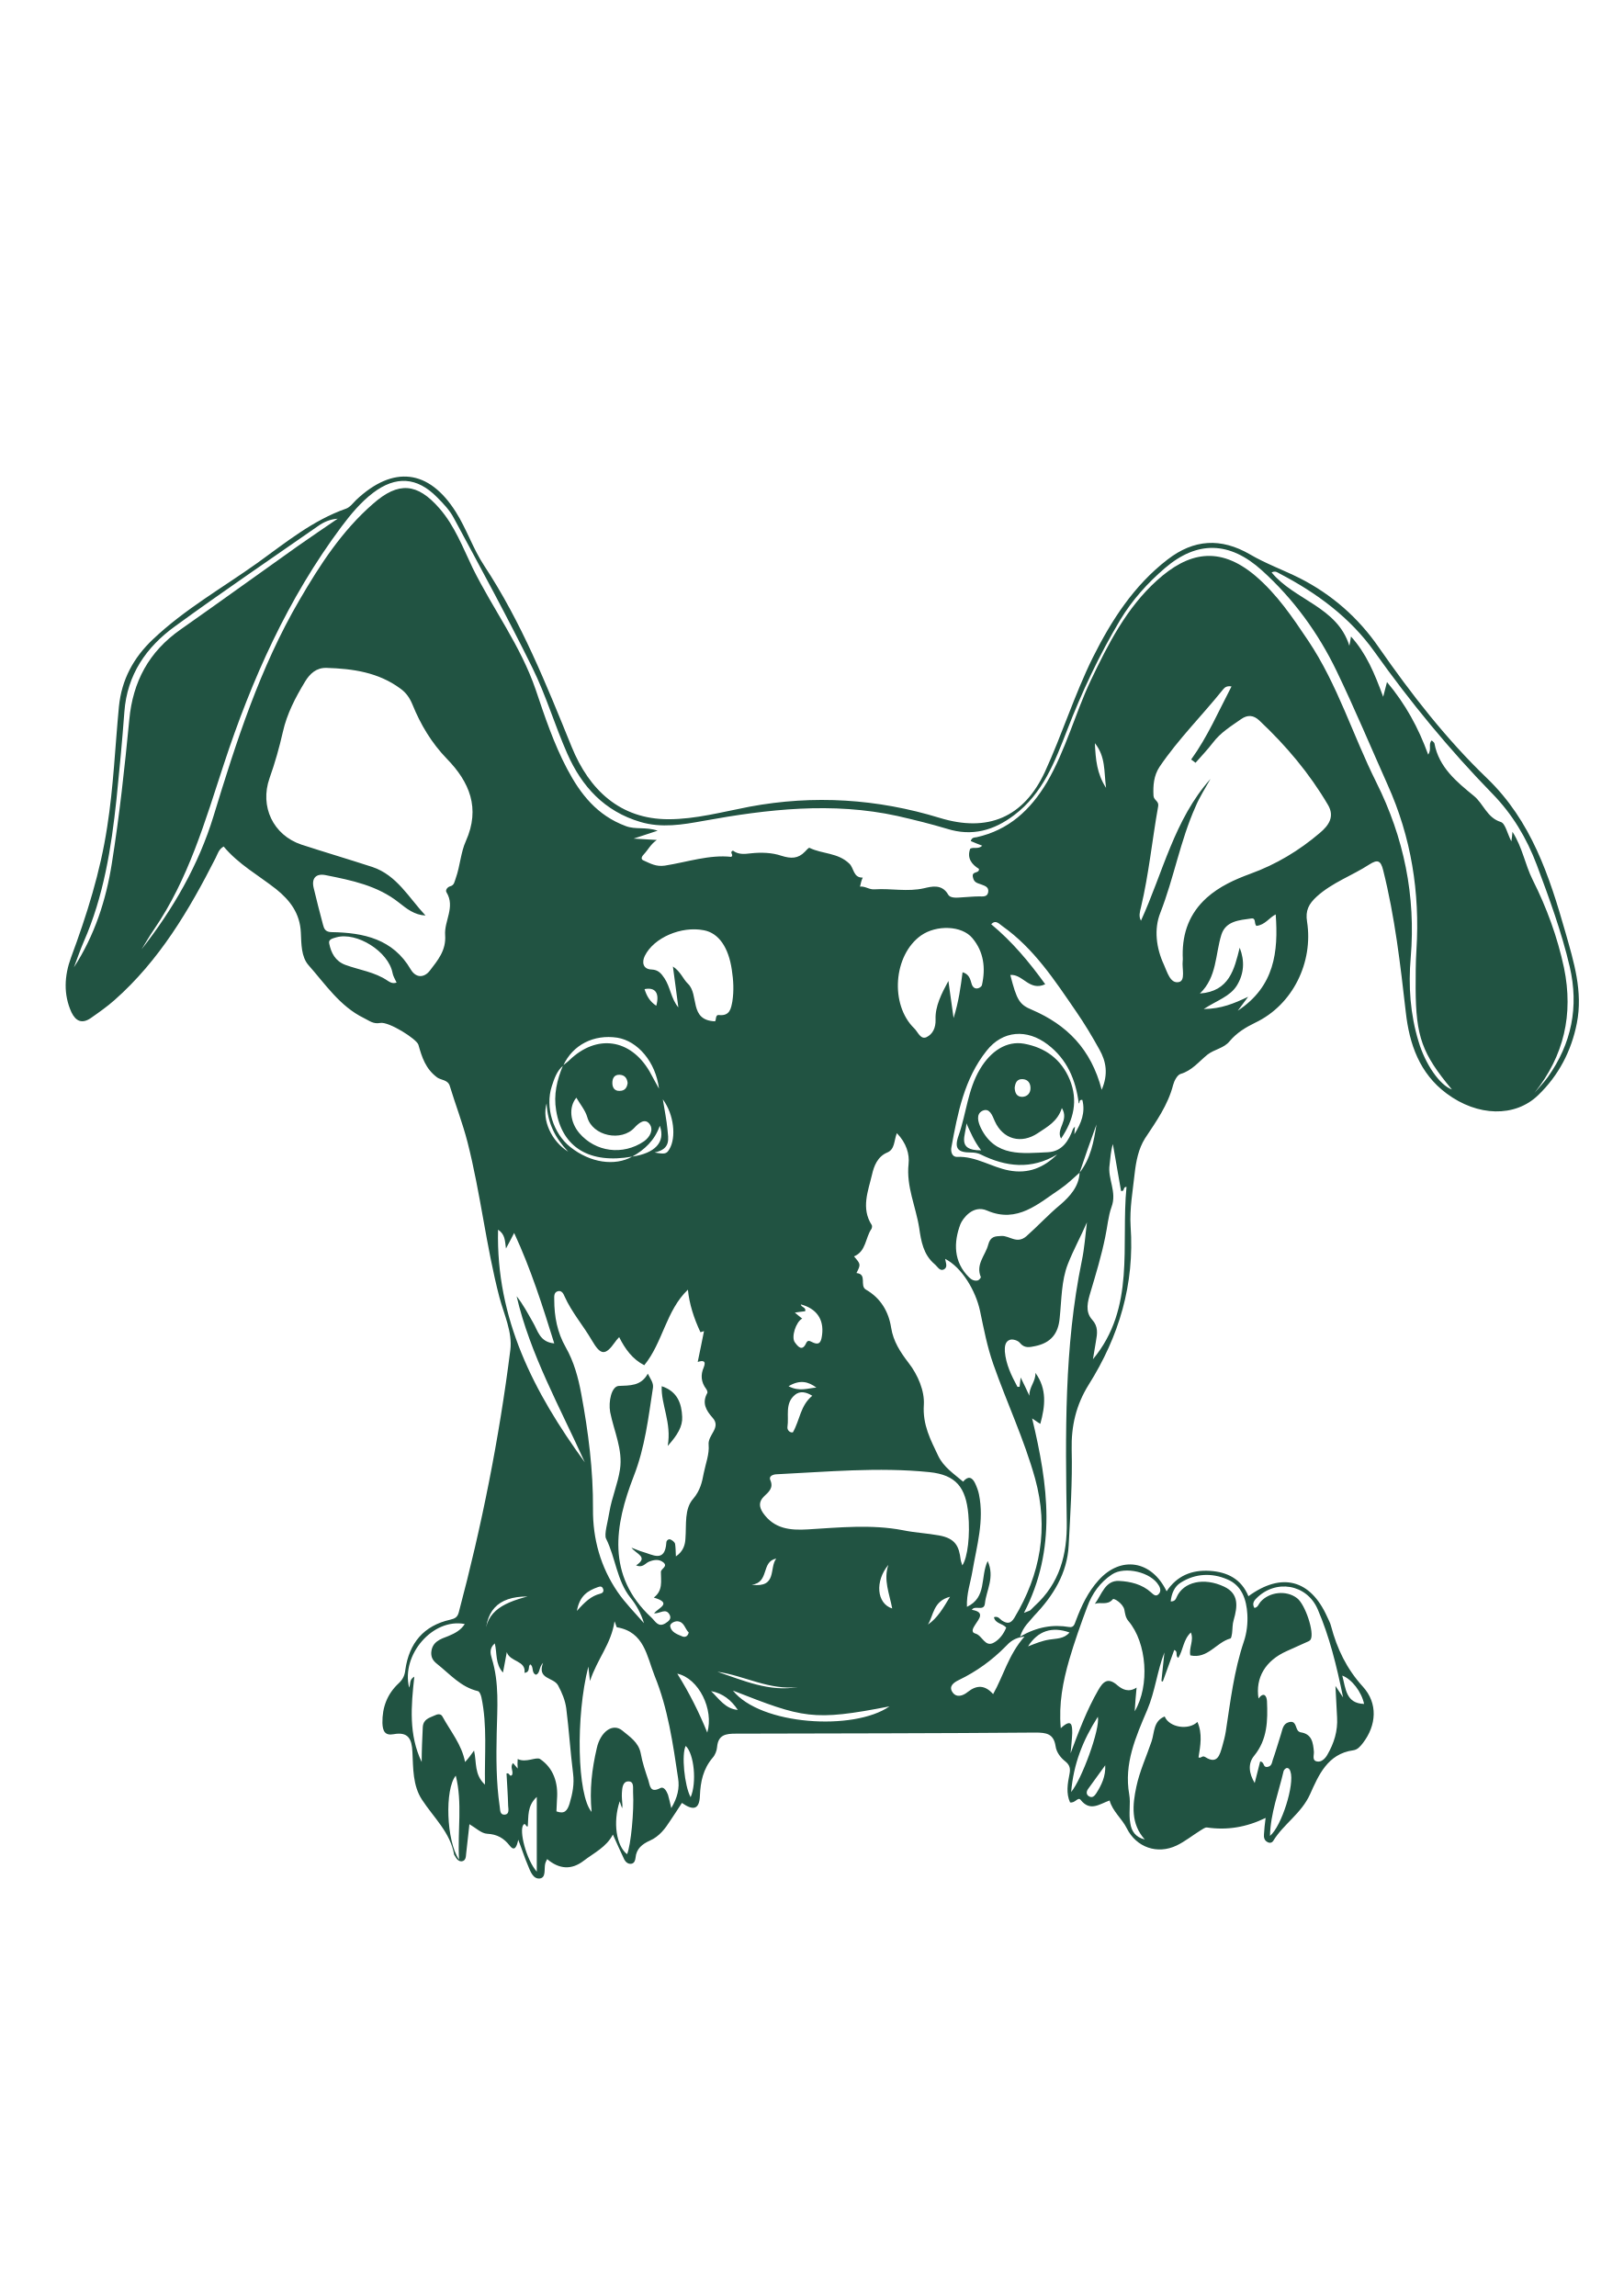
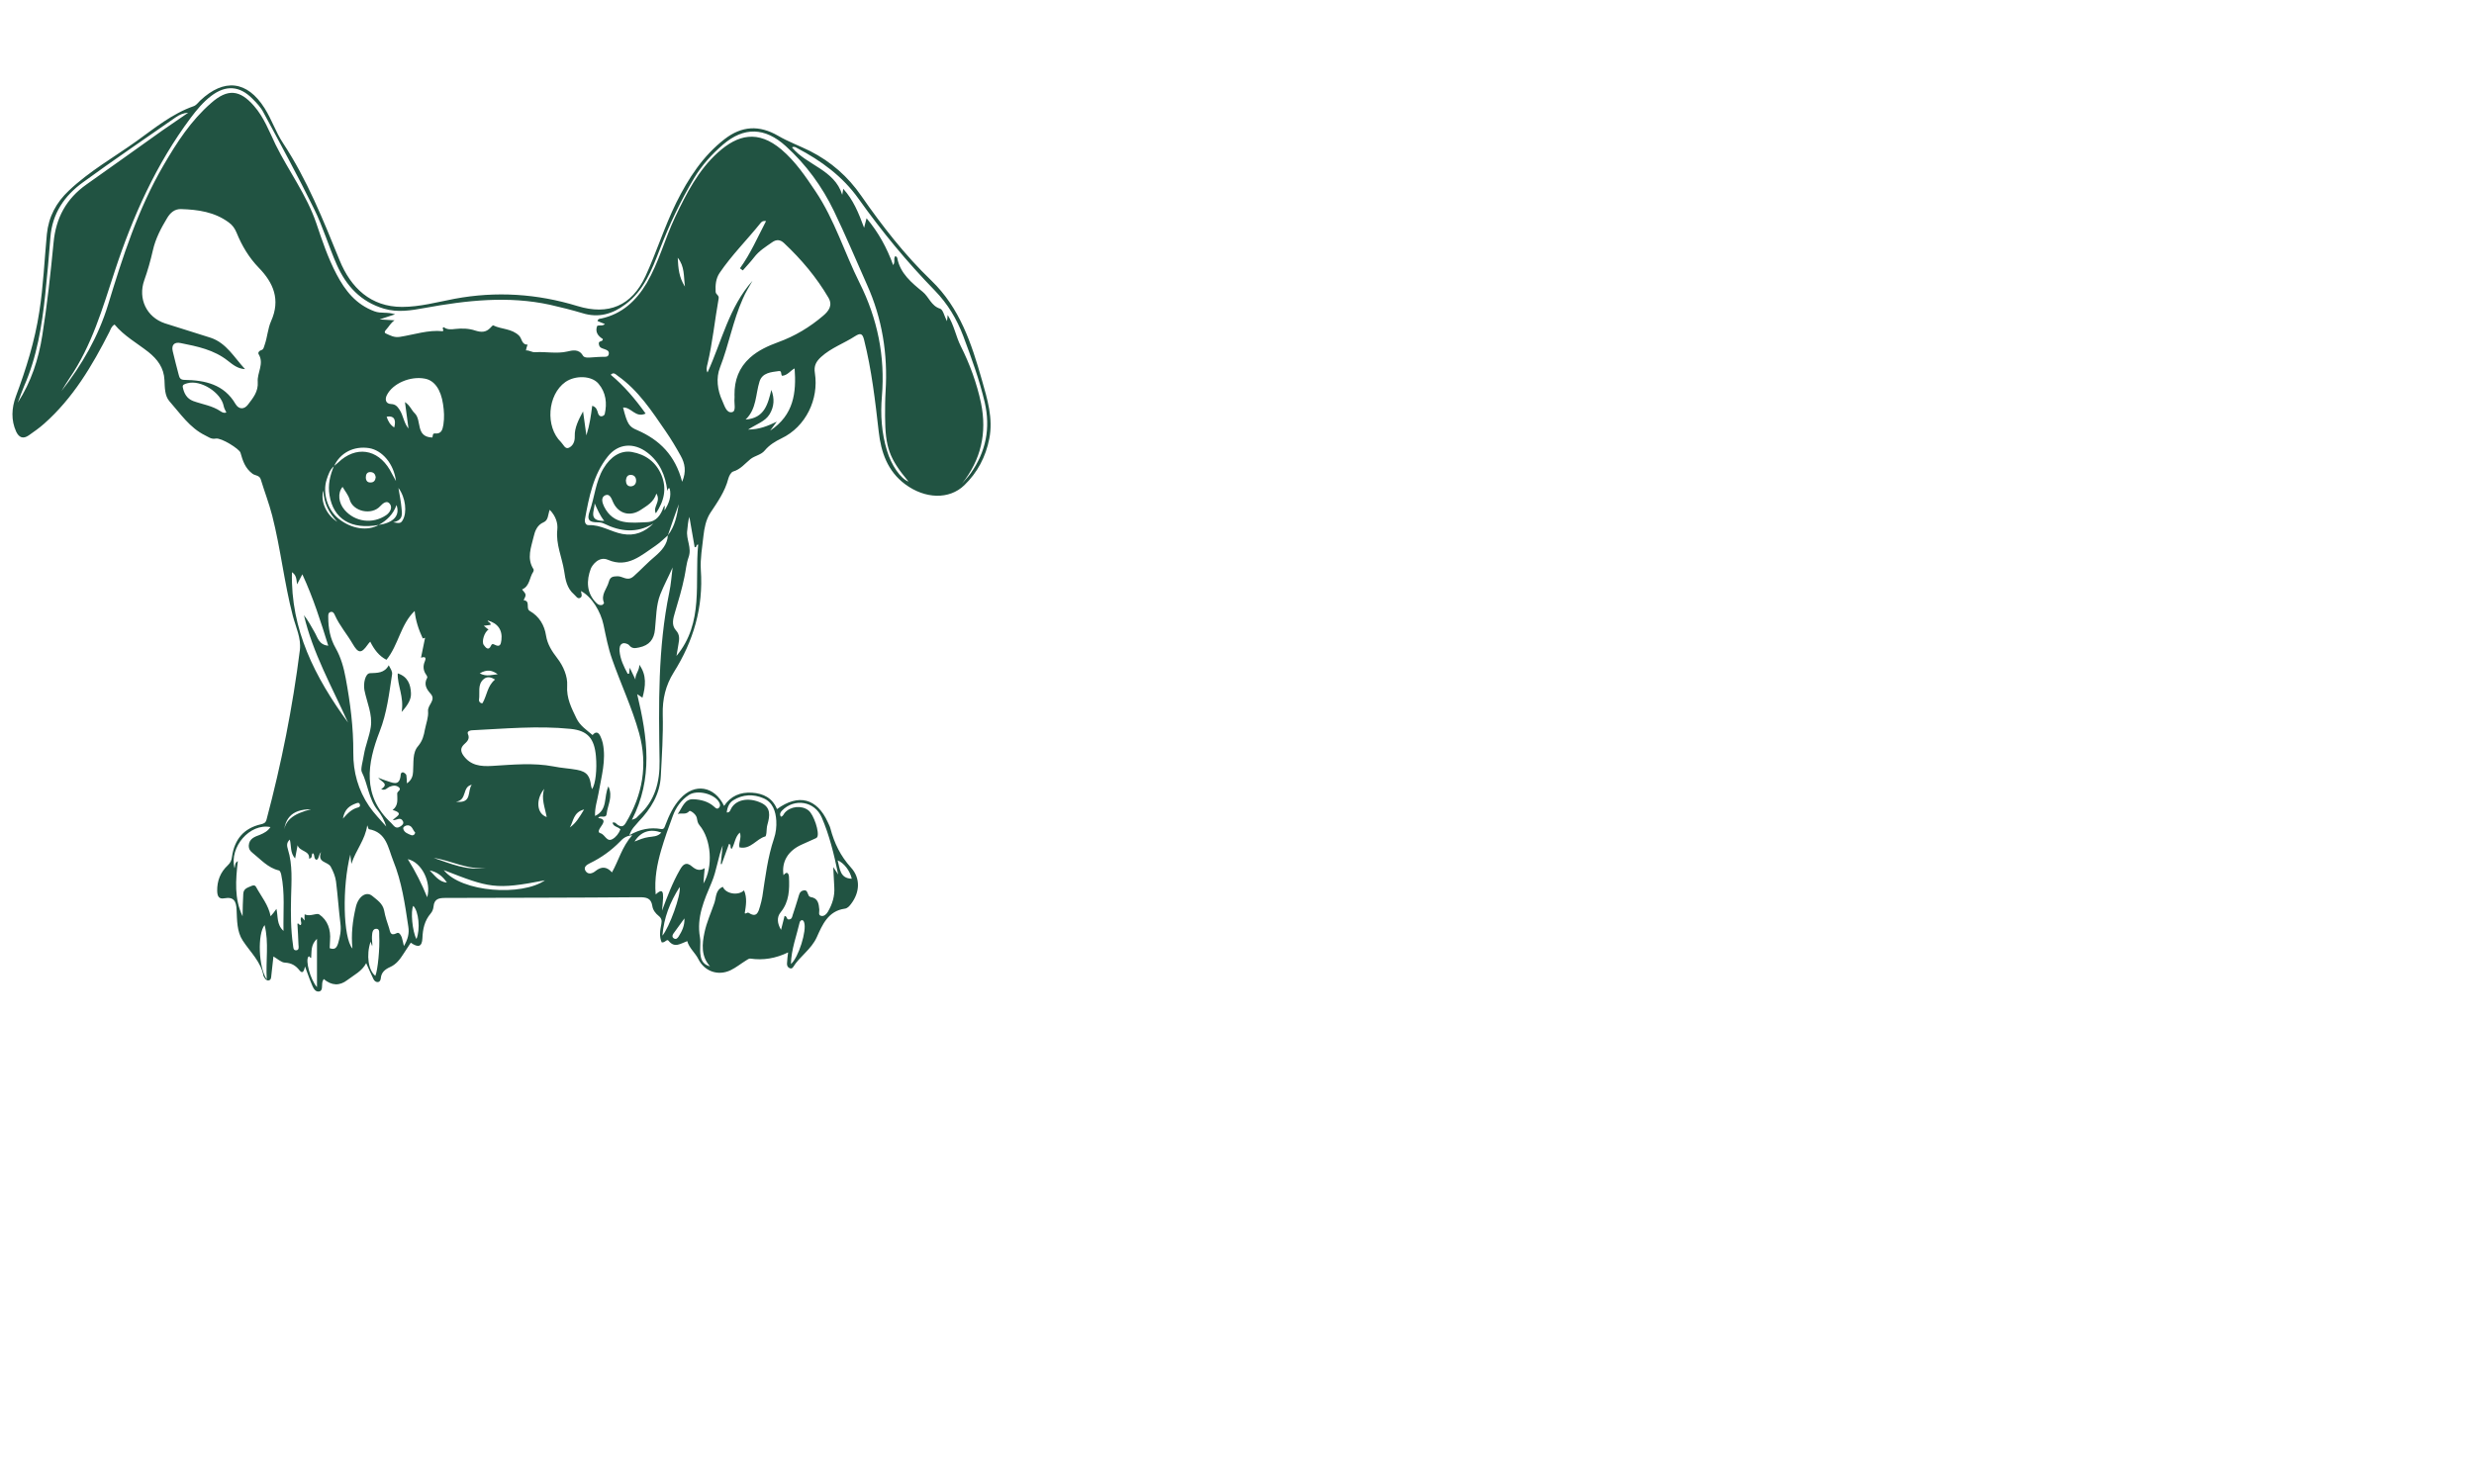
- <svg xmlns="http://www.w3.org/2000/svg" version="1.1" id="Layer_1" x="0px" y="0px" viewBox="0 0 595.3 841.9" style="enable-background:new 0 0 595.3 841.9; fill: #215342;" xml:space="preserve">
+ <svg xmlns="http://www.w3.org/2000/svg" version="1.1" id="Layer_1" x="0px" y="0px" viewBox="0 0 595.3 841.9" style="enable-background:new 0 0 595.3 841.9; fill: #215342;" xml:space="preserve" height="300" width="500" transform="translate(-150, -45)">
  <g>
    <path d="M374,600.1c6.3-3.6,12-4.5,18-3.5c1.8,0.3,2-1.3,2.5-2.5c2-5.3,4.4-10.4,8.3-14.7c8.1-9,19.4-7.3,24.9,4.1   c3.8-5.7,9.2-7.9,15.8-7.5c6.5,0.4,11.6,3,14.2,9.3c12.2-8.9,22.7-6.1,28.8,7.4c0.5,1.2,1.2,2.3,1.5,3.6   c2.2,8.3,5.7,15.6,11.6,22.1c5.7,6.2,5,14.3,0.1,20.7c-1,1.3-2,2.5-3.6,2.7c-9.4,1.3-12.7,9.2-15.8,16.1   c-3.2,7.1-9.7,10.9-13.5,17.1c-0.5,0.8-1.4,0.9-2.2,0.4c-1.1-0.6-1.3-1.7-1.2-2.8c0.1-1.9,0.3-3.7,0.6-6c-7,3.4-14.1,4.6-21.5,3.5   c-0.7-0.1-1.7,0.7-2.4,1.1c-2.9,1.8-5.6,4-8.7,5.5c-7.1,3.4-14.8,0.7-18.3-6.3c-1.8-3.6-5.2-6.2-6.3-10.2   c-3.7,1.3-7.1,4.2-10.6-0.2c-1-1.3-2,1.3-3.9,0.9c-1.5-3.3-0.9-6.9-0.2-10.4c0.4-2,0.1-3.3-1.5-4.6c-1.8-1.4-3.3-3.4-3.6-5.6   c-0.7-4.6-3.4-5-7.4-5c-36.6,0.3-73.3,0.3-109.9,0.4c-3.6,0-6.4,0.4-6.8,4.9c-0.1,1.3-0.7,2.9-1.6,3.9c-3.5,4.1-4.5,8.8-4.7,14   c-0.2,4.9-2.3,5.6-6.6,2.6c-1.4,2.2-2.8,4.3-4.2,6.4c-1.9,3-4.1,5.9-7.5,7.4c-2.9,1.3-5,3-5.3,6.3c-0.1,0.9-0.4,2-1.5,2.2   c-1.2,0.2-2.1-0.6-2.6-1.5c-1.4-2.9-2.7-5.9-4.2-9.2c-2.4,4.6-6.9,6.7-10.7,9.6c-4.4,3.4-8.9,3.2-13.4-0.6   c-0.4,0.8-0.6,1.2-0.7,1.6c-0.5,2,0.4,5.2-2,5.5c-2.5,0.3-3.5-2.7-4.4-4.9c-1.2-2.8-2.1-5.7-3.5-9.3c-0.5,2.4-1.3,4.5-3.1,2.2   c-2.2-2.8-4.6-4.2-8.3-4.4c-2.1-0.1-4.1-2.1-6.5-3.5c-0.4,3.9-0.8,7.4-1.2,10.8c-0.1,1.1-0.1,2.6-1.6,2.8c-1.3,0.1-2-1-2.6-2.1   c-0.1-0.1-0.2-0.2-0.2-0.3c-1.4-8.2-7.5-13.6-11.8-20.2c-3.4-5.2-3.2-11.5-3.5-17.5c-0.2-4.7-1.5-7.5-6.9-6.5   c-3.2,0.6-4-1.2-4.1-4.1c-0.1-5.8,1.8-10.7,6-14.6c1.5-1.4,2.2-2.9,2.4-4.9c1.4-9.8,6.7-16.2,16.5-18.4c1.6-0.4,2.6-0.8,3.1-2.7   c8.4-31.6,14.8-63.7,18.9-96.2c0.8-6.6-2.3-12.9-4-19.3c-4.9-18.8-6.9-38.1-11.7-56.9c-1.8-7-4.4-13.7-6.5-20.6   c-0.7-2.3-3.2-2.1-4.6-3.1c-4.3-3.2-5.6-7.4-6.9-12c-0.6-2.1-10.9-8.6-14-8c-2.6,0.5-4.1-0.9-6-1.8c-8.8-4.3-14.1-12.4-20.3-19.4   c-2.7-3.1-2.6-7.8-2.8-11.9c-0.3-7.1-4-11.9-9.1-16c-6.5-5.1-13.8-9.1-19.2-15.6c-1.8,1-2.2,2.7-2.9,4.1   c-9.8,19.3-20.7,37.7-37.1,52.2c-2.7,2.4-5.7,4.5-8.7,6.6c-3.2,2.2-5.5,1.2-7.1-2.1c-3-6.6-2.6-13.4-0.2-20   c5.8-15.6,10.8-31.5,13.3-48c2.3-14.6,2.9-29.4,4.3-44.1c1-9.9,5.3-17.9,12.5-24.7c11.6-11,25.4-18.8,38.3-28   c10.3-7.4,20.2-15.6,32.5-19.9c1.4-0.5,2.5-2,3.7-3.2c13.5-12.7,26.6-11.3,36.5,4.4c4,6.3,6.3,13.5,10.4,19.7   c13.7,20.8,22.8,43.6,32.1,66.5c6.4,15.7,17.7,26.5,35.5,26.5c9.9,0,19.8-2.7,29.7-4.6c23.6-4.4,46.8-2.9,69.7,4.1   c17.6,5.4,30.8-0.1,38.6-16.9c6.3-13.7,10.8-28.2,17.5-41.8c6.9-13.8,15.1-26.5,27.4-36c9.7-7.5,19.6-8.1,30.3-1.9   c5.8,3.4,12.2,5.7,18.2,8.7c11.8,6,21.5,14.5,29,25.4c11.9,17.1,24.7,33.6,39.7,48c16.2,15.6,22.8,35.7,28.7,56.4   c3.1,10.9,6.5,21.8,4.2,33.4c-2,10.2-6.7,19.2-14.2,26.4c-8.5,8.2-22.2,7.8-33.5-0.6c-10-7.4-13.7-18.2-15-29.8   c-2-17.5-4-35-8.3-52.1c-0.9-3.7-2.1-4-5.1-2.1c-6.3,4.1-13.6,6.6-19.3,11.8c-2.8,2.6-4.2,5-3.5,9.2c2.3,14.7-5.1,30.4-19,37   c-3.5,1.7-6.8,3.7-9.4,6.8c-2.1,2.6-5.5,2.9-8.1,4.9c-3.1,2.5-5.7,5.9-9.9,7.1c-1.2,0.4-2.3,2.5-2.7,4c-1.9,7.4-6.2,13.4-10.3,19.6   c-2.4,3.8-3.3,8.4-3.8,12.8c-0.7,6.5-1.9,13-1.5,19.4c1.5,21.3-4.2,40.4-15.4,58.2c-4.6,7.4-6.4,15.1-6.2,23.8   c0.3,11.7-0.5,23.4-1.1,35c-0.5,10.3-5.7,18.6-12.6,25.8C377.3,594.8,375.2,596.3,374,600.1z M231.8,424.1   c-15.6,2.8-25.7-3.3-27.9-16.9c-1-5.8,0.3-11.2,2.5-16.5c0.8-0.7,1.7-1.3,2.4-2c10-9.6,22.3-7.8,29.3,4.1c1.1,1.9,2,3.8,3.5,6.4   c-1.2-9.8-7.8-17.5-15.3-18.7c-8.6-1.3-16.3,2.6-19.8,10.2c-2.4,2-3.3,4.9-4.2,7.6c-2.5,7.7,0.5,17.3,6.8,22.3   C216.4,426.4,225.4,427.7,231.8,424.1c8.2-1.2,12.3-5.2,10.1-11.3C240,418.2,236.3,421.6,231.8,424.1z M395.8,430   c-2.3,2-4.5,4.2-7,5.9c-8.1,5.4-15.8,12.8-26.9,8c-5.2-2.3-9,3-9.8,5c-2.5,6.6-2.6,13.8,3.2,19.5c0.9,0.9,2,1.4,3.2,1.1   c0.4-0.1,1.1-0.9,1.1-1.2c-2-4.7,1.7-8,2.7-11.9c0.8-3,2.4-3.1,4.9-3.2c3-0.1,5.6,3.1,9.1,0.1c4.3-3.8,8.1-8,12.6-11.7   C392.1,438.8,395.6,435.1,395.8,430c4.1-5.2,5.2-11.4,6.2-17.7C399.9,418.1,397.8,424,395.8,430z M156,335.7   c-4.1-0.2-6.9-2.5-9.7-4.7c-7.9-6.3-17.4-8.2-26.9-10.1c-3.4-0.7-5.3,1-4.4,4.7c1.1,4.5,2.2,9,3.4,13.4c0.4,1.5,0.8,2.8,3.3,2.8   c11.6,0.2,22.4,2.5,28.9,13.7c2,3.3,5,3,7,0.4c2.9-3.8,6-7.4,5.6-13c-0.4-5.2,3.8-10.3,0.5-15.7c-0.5-0.8,0.3-1.9,1.3-2.2   c1.6-0.4,1.6-1.7,2.1-3c1.6-4.5,1.8-9.4,3.7-13.6c5.4-12.1,1.3-21.7-7-30.2c-5.6-5.8-9.6-12.5-12.6-19.9c-1-2.4-2.3-4.3-4.4-5.8   c-8.1-6-17.5-7.3-27.1-7.6c-3.7-0.1-6.1,2.1-7.9,5.1c-3.5,5.8-6.6,11.7-8.1,18.4c-1.3,5.7-2.9,11.4-4.9,17   c-3.6,10.3,1.3,20.8,11.7,24.3c8.6,2.8,17.4,5.4,26,8.2C145.5,320.9,149.9,329.2,156,335.7z M328.8,415.5c-1.1,2.9-0.7,5.9-3.5,7.1   c-3.6,1.5-4.9,5-5.6,8.1c-1.4,6-4.1,12.3-0.1,18.5c0.2,0.3,0.1,1-0.1,1.4c-2.3,3.3-1.9,8.2-6.4,10.1c2.5,2.9,2.5,2.9,0.9,6.1   c4.1,0.4,1,4.7,3.5,6.1c5.4,3.1,8.3,8.1,9.2,13.9c0.8,5.1,3.4,9,6.3,12.8c3.6,4.6,6,10.5,5.7,15.5c-0.5,7.4,2.5,12.9,5.3,18.8   c2,4.1,5.7,6.5,9.1,9.4c1.8-2.2,3.3-1.7,4.4,0.6c0.6,1.3,1.1,2.6,1.4,4c2,9.7-0.8,18.9-2.4,28.3c-0.7,4.2-2.2,8.2-2,13   c7.4-3.5,4.8-10.8,7.6-16.8c2.7,6-0.5,10.7-1,15.5c-0.3,3.2-3.7,0.5-4.8,2.4c5,0.8,2.6,3.3,1.2,5.5c-0.7,1.1-1.7,2.7,0.1,3.2   c2.6,0.7,3.5,5.2,6.8,3.3c2-1.1,3.6-3.2,4.5-5.5c-1.4-1.6-4-1.4-4.5-3.8c1.5-0.5,2.1,0.6,2.9,1.2c1.9,1.2,3.2,1.3,4.6-1   c9.6-16,12.6-32.8,7.6-51c-4-14.4-10.4-27.9-15.3-41.9c-2.3-6.5-3.5-13-4.9-19.6c-1.6-7.5-6.7-16-12.8-19.1   c0.2,1.4,1.1,3.1-0.5,3.9c-1.5,0.7-2.3-1.1-3.4-2c-4.1-3.5-4.9-8.4-5.6-13.2c-1.2-7.8-4.8-15.2-3.9-23.5   C333.5,423.2,332.3,419.1,328.8,415.5z M315.3,325.1c2-0.2,3.4,1.2,5.4,1c6-0.4,12,1,18.1-0.4c2.6-0.6,6.5-1.7,8.8,2.3   c0.9,1.6,3.7,1.1,5.7,1c1.9-0.1,3.8-0.3,5.6-0.3c1.4,0,3.1,0.3,3.4-1.6c0.3-1.9-1.3-2.3-2.6-2.8c-1.3-0.5-2.6-0.6-3-2.6   c-0.6-2.5,2.4-1.2,2.2-3.1c-2.6-1.6-4.5-3.9-3.2-7.4c1.3-0.7,3,0.3,4.4-1.1c-1.5-0.6-2.9-1.1-4.2-1.7c0.4-1.4,1.4-1.3,2.1-1.4   c11.8-2.6,19.8-10,25.8-20.1c6.9-11.8,10.3-25.1,16.1-37.4c6.4-13.4,13.1-26.6,24.3-36.7c11.3-10.2,22.7-12.9,36-1.7   c8,6.8,13.7,15.3,19.4,23.8c10.8,16.1,16.4,34.8,25,52c10.1,20.2,14.5,41.6,12.6,64.2c-0.9,10.4-0.2,20.8,2.9,30.9   c2.4,8.1,7.7,15.9,12.2,17.5c-11-13.2-13.2-19.4-13.3-37.1c0-4.7,0-9.5,0.3-14.2c1.3-21-1.9-41.2-10.6-60.5   c-6.2-13.9-12.1-28-18.7-41.7c-6.7-13.9-15.8-26.4-27.3-36.8c-11.9-10.8-23.8-11-35.6-0.9c-6.4,5.5-12,11.7-16.4,19   c-7.7,12.9-14.1,26.5-19.5,40.5c-4.5,11.6-8.9,23.2-19.4,31.1c-7.4,5.6-15.4,7.9-24.6,5c-6-1.8-12.1-3.3-18.2-4.7   c-23.8-5.2-47.5-2.5-71.1,1.8c-7.7,1.4-15.3,2.7-23.1,0.4c-13.2-3.9-21.5-13-26.8-25c-4.6-10.4-7.8-21.4-12.8-31.5   c-9.1-18.5-19-36.7-28.8-54.9c-1.5-2.9-3.9-5.4-6.2-7.7c-7.3-7.4-15.1-7.9-23.4-1.6c-4.6,3.5-8.2,7.9-11.6,12.4   c-19.7,26.4-32.9,56-43.1,87c-6.9,21-13,42.3-25.7,60.8c-1.6,2.3-3,4.8-4.5,7.2c11.6-14.8,20.9-30.9,26.4-48.9   c8.3-27.2,17-54.4,31.5-79.2c7.5-12.9,15.6-25.4,27-35.3c9.3-8.2,16.2-7.6,24.3,1.7c5.6,6.4,8.6,14.4,12.2,21.9   c7.4,15,17.6,28.5,23.1,44.6c3.3,9.8,6.6,19.7,11.5,29c4.9,9.3,11,17.1,21.5,21c3.7,1.4,7.3,0.2,11.7,1.7c-3,1-5.1,1.7-8.8,2.9   c4,0.2,6.2,0.4,8.5,0.5c-2.2,1.5-3.2,3.6-4.7,5.2c-0.7,0.7-1.4,1.8-0.2,2.3c2.5,1.1,4.6,2.4,7.9,1.9c8.2-1.3,16.3-4.1,24.3-3.2   c1.1-0.8-0.9-1.6,0.6-2.3c2,1.5,4.1,1.3,6.6,1c3.7-0.4,7.7-0.3,11.2,0.9c3.5,1.1,6.1,1.1,8.6-1.5c0.5-0.5,1.4-1.6,1.7-1.4   c4.7,2.3,10.4,1.7,14.6,5.8c1.7,1.6,1.4,5.2,4.9,5.1C315.8,322.8,315.6,323.8,315.3,325.1z M443.8,285.6c-1.9,3.4-4,6.6-5.5,10.2   c-5.6,12.5-7.9,26.1-12.9,38.9c-2.4,6-1.5,13,1.3,19c1.2,2.6,2.3,7.1,5.5,6.4c2.5-0.5,1.1-5,1.4-7.7c0.1-0.7,0-1.4,0-2.1   c-0.1-8.3,2.5-15.4,8.8-21.1c4.7-4.2,10.3-6.7,16-8.8c9.4-3.4,17.9-8.5,25.5-15c3.2-2.7,5.5-5.9,3-10.2   c-6.8-11.6-15.4-21.8-25.2-31c-2.1-2-4.3-2.2-6.7-0.5c-3.7,2.6-7.5,4.9-10.3,8.6c-2,2.6-4.2,4.9-6.4,7.4c-0.5-0.4-1-0.8-1.6-1.2   c6-8.3,10-17.6,14.8-26.8c-1.8-0.3-2.5,0.4-3.1,1.1c-7.7,9.6-16.4,18.2-23.3,28.4c-2.1,3.2-2.4,6.8-2.2,10.6   c0.1,1.7,2.1,1.9,1.7,3.9c-2.2,12.3-3.4,24.8-6.3,37c-0.4,1.6-0.9,3.3,0,4.9C426.4,319.9,430.5,300.5,443.8,285.6z M247.8,570.7   c2.8-1.9,3.4-4.4,3.5-6.6c0.4-5.1-0.5-10.8,2.9-14.6c2.5-3,3.2-6,3.8-9.3c0.7-3.5,2.1-7,1.8-10.4c-0.4-3.7,4.8-6.3,1.4-10   c-2.4-2.7-3.9-5.4-1.9-9c0.2-0.3-0.1-1.1-0.4-1.5c-1.9-2.5-2.1-5.2-0.9-7.9c1-2.5-0.3-2.6-2.2-2c0.8-4,1.6-7.6,2.3-11.3   c-0.4,0.1-0.9,0.3-1.3,0.4c-2.4-5.1-4.1-10.4-4.6-15.6c-8,7.6-9.2,19.4-16,27.7c-4.3-2.2-7-5.9-9.2-10.3c-0.8,0.9-1.2,1.3-1.5,1.8   c-3.6,5.1-5.3,4.9-8.5-0.6c-3.2-5.5-7.4-10.3-10-16.1c-0.4-1-1.1-2.4-2.6-1.9c-1.4,0.5-1.2,1.9-1.2,3.1c0,6.1,1.1,12,4.2,17.4   c3,5.3,4.6,11.1,5.7,17.1c2.6,14,4.4,28,4.3,42.2c-0.1,11,2.8,21.3,9,30.4c2.8,4.1,6.4,7.7,9.7,11.5c-1.1-3.6-2.8-6.7-5-9.4   c-5-6.3-5.4-14.6-8.9-21.6c-0.8-1.5,0.7-6.4,1.2-9.7c0.9-5.4,3.1-10.4,3.9-15.7c1.1-7.2-2.2-14-3.6-21c-0.7-3.9,0.5-9.4,3.1-9.6   c4.1-0.2,8.2,0.1,10.7-4.5c1,2,2.1,3.3,1.9,5.1c-1.7,11-2.9,21.9-7.1,32.6c-6.9,17.8-10.1,36.3,6.5,51.7c1.5,1.4,2.5,3.8,5.2,2.1   c1.1-0.7,2.3-1.6,1.5-3.1c-1.4-2.6-3.5-0.4-5.7-0.5c1.4-2,7-3.7-0.1-5.8c3.4-2.6,2.6-6,2.6-9.4c0-1.2,2.7-2,0.9-3.5   c-1.6-1.3-3.5-1-5.4-0.2c-1.3,0.6-2.2,2.3-4.6,1.3c4.7-3.1,0.1-4.1-1.7-6.5c1.9,0.7,2.9,1.2,4,1.5c3.7,1,8.3,4.2,8.8-3.4   c0-0.7,0.8-1.4,1.5-1.1c0.7,0.3,1.5,0.9,1.7,1.6C247.7,567.4,247.7,568.7,247.8,570.7z M352.8,574c2-2.9,2.9-11.2,2.2-18.8   c-0.9-9.8-4.5-14.4-14.3-15.4c-18.7-1.9-37.5-0.1-56.2,0.8c-1.2,0.1-2.7,0.7-2.1,2.1c1.3,2.9-0.6,4.4-2.3,6c-1.9,1.9-1.9,3.7-0.4,6   c4.1,5.9,9.9,6.5,16.5,6.1c11.6-0.7,23.3-1.9,34.8,0.3c4.3,0.9,8.8,1.1,13.2,1.9c6.2,1.1,7.4,4.1,8,8.9   C352.3,572.6,352.6,573.2,352.8,574z M246.1,663c2.3-3.9,3.1-7.3,2.5-11c-1.9-12.7-3.7-25.5-8.6-37.5c-2.9-7.3-3.8-16.1-13.8-17.8   c-0.2,0-0.3-0.8-0.9-2.2c-1.2,8.3-6.3,13.7-9,21.9c-0.3-2.5-0.4-3.5-0.6-5.3c-4.7,18.3-4.1,47.2,1.2,53.3   c-0.8-8.1,0.1-15.7,1.9-23.4c1.3-5.9,5.8-9.4,9.4-6.4c2.6,2.2,5.9,4.2,6.7,8.3c0.6,3.4,1.7,6.6,2.8,9.9c0.6,1.9,0.6,4.8,4.3,2.9   c1.4-0.8,2.4,1.1,2.9,2.4C245.3,659.4,245.6,660.9,246.1,663z M419.7,674.5c-5.2-5.8-4.5-12.7-3.1-19.3c1.2-5.7,3.7-11.1,5.6-16.7   c1.1-3.3,0.6-7.4,4.8-9.1c1.6,4,8.7,5.2,12,2c1.9,4.3,1.1,8.7,0.4,13c1,0.5,1.3-0.9,2.5-0.1c4.4,2.8,5.3-0.8,6.2-3.9   c0.5-1.8,1-3.6,1.3-5.5c1.7-11.1,3-22.2,6.6-32.9c1.1-3.2,1.5-6.8,1.3-10.1c-0.3-5.3-2-10.6-7.4-12.8c-5.6-2.4-11.6-2.2-17,1.2   c-2.3,1.4-3.4,4-3.7,6.9c1.5,0.1,1.9-0.9,2.2-1.6c2.5-5.6,10-7.3,17.4-3.8c5.5,2.6,4.9,7.3,3.5,12.2c-0.5,1.6-0.4,3.3-0.6,4.9   c-0.1,0.7-0.3,1.8-0.6,1.9c-5.2,1.4-8.3,7.6-14.7,6.2c-0.6-2.8,1.4-5.5,0.2-8.4c-2.8,2.6-2.8,6.4-4.6,9.3c-1.3-0.7,0.1-2.3-1.5-2.9   c-1.4,3.9-2.8,7.8-4.2,11.6c-0.2-0.1-0.3-0.1-0.5-0.2c0.4-3.5,0.7-7,1.1-10.5c-2.7,7-3.4,14.3-6.3,21.1c-4.2,9.9-8.6,19.7-6.6,31   c0.6,3.4-0.3,7,0.4,10.6C414.8,671.4,416.3,673.7,419.7,674.5z M379.6,503.4c4.3,5.9,3.6,12.2,1.8,18.7c-0.5-0.3-1-0.6-3-2   c5.9,24.6,9.1,47.9-3,71.3c1.8-0.7,2.2-0.8,2.4-1c0.5-0.5,1-1,1.5-1.5c9.2-8.3,12-18.9,11.8-30.9c-0.5-32-1-64,5.5-95.6   c1-4.7,1.3-9.5,1.9-14.2c-2.3,5.3-5,10.2-7,15.3c-2.4,6.1-2.3,13.2-3,19.8c-0.5,5.7-3.2,9.1-9,10.3c-2,0.4-3.9,0.9-5.6-1.2   c-0.7-0.9-2.7-1.5-3.7-1.1c-1.7,0.6-1.9,2.5-1.8,4.3c0.4,4.7,2.4,8.8,4.6,12.9c0.1,0.1,0.4,0,0.8,0c0.1-0.9,0.2-1.7,0.4-3.4   c1.3,2.7,2.3,4.7,3.2,6.7C377.2,508.7,379.8,506.5,379.6,503.4z M462,645.9c1.7,0.2,0.9,2.2,2.6,2c1.6-0.2,1.7-1.5,2-2.5   c1.1-3.1,2-6.3,3-9.4c0.6-1.8,0.7-3.9,2.9-4.5c2.5-0.7,2.4,1.6,3.2,2.9c0.2,0.4,0.7,0.7,1.1,0.8c4.2,0.6,4.6,3.8,4.9,7.1   c0.1,1.3-0.8,3.3,1.2,3.6c1.5,0.3,2.9-1,3.7-2.4c2.5-4.3,3.9-8.8,3.6-13.8c-0.2-3.6-0.4-7.2-0.6-11.5c1,1.5,1.6,2.4,2.8,4.2   c-2.4-11.8-5-22.3-9.3-32.3c-4-9.3-15.5-11.2-22.6-3.9c-1,1-1.4,2.1-0.6,3.4c1.3-0.2,1.5-1.4,2.2-2.2c3.2-3.7,9.5-4.4,13.4-1.4   c3,2.2,6.5,12.7,5,15.2c-0.2,0.3-0.5,0.5-0.7,0.6c-2.7,1.2-5.3,2.4-8,3.6c-7.9,3.5-11.6,9.8-10.4,17.4c2-2.6,3-0.9,3.1,1   c0.3,7.1,0.2,14-4.7,20c-2.4,2.9-1.9,6.5,0.2,10C460.7,651.1,461.3,648.6,462,645.9z M189.8,645c3.1,1.5,6.7-0.9,8.2,0   c4.9,3.3,6.7,8.7,6.2,14.8c-0.1,1.5-0.1,3-0.2,4.4c3,1.1,4-0.3,4.8-2.8c1.1-3.7,1.8-7.2,1.3-11.1c-1-8-1.5-16-2.5-23.9   c-0.4-2.9-1.5-5.6-3-8.4c-1.7-3.1-7.8-2.1-5.5-8.3c-1.7,1.9-1,3.8-2.6,4.4c-1.8-0.7-0.7-3-2.1-3.8c-1,0.8,0.2,2.8-2.1,3.1   c0.6-4.6-5.3-3.9-6.5-7.6c-0.4,2.4-0.9,4.7-1.4,7.5c-2.9-3.2-2.1-7.1-3-10.7c-2.1,1.8-1.6,3.8-1.1,5.5c2.8,9,2,18.2,1.8,27.4   c-0.2,9-0.2,18,1.1,26.9c0.2,1.2,0,3.1,1.8,3c1.8-0.1,1.4-2,1.3-3.2c-0.1-4-0.4-8-0.6-11.9c1.2-0.4,1,1.4,2,0.6   c0.7-1.4-0.9-3,0.4-4.4c0.5,0.6,1,1.2,1.7,2C189.7,647.2,189.7,646.4,189.8,645z M416,627.5c5.6-9.4,4.5-25.1-2.3-33.1   c-1.1-1.3-1.2-2.7-1.5-4.2c-0.5-2.2-3.8-4.3-4.2-3.8c-2,2.4-4.5,0.9-6.6,1.7c2.5-3.4,3.8-8.7,8.9-8.4c4.1,0.2,8.4,1.2,11.7,4.2   c0.8,0.7,1.7,1.7,2.7,0.7c1-0.9,0.8-2.2,0.1-3.3c-2.8-4.8-12.4-7.1-17.1-4c-4.4,2.9-7.3,7-9.1,11.9c-2.4,6.4-4.7,12.9-6.6,19.4   c-2.3,8-3.9,16.1-3.1,25.1c4.1-3.8,4.2-1,4.2,1.8c-0.1,2.5-0.4,4.9-0.6,7.4c3-8,5.9-15.8,10.1-23.1c1.8-3.2,3.6-4.9,7.1-1.8   c1.8,1.5,4.1,2.7,7,0.8C416.4,621.7,416.2,624.5,416,627.5z M562.6,400.7c1.6-1.9,3.4-3.7,4.9-5.8c8.7-12.3,11.4-25.7,8-40.4   c-3-12.8-7.5-25.1-12.1-37.4c-3.7-9.8-8.9-18.5-16.2-26c-15.8-16.2-30.1-33.6-43.2-52c-9-12.7-21.3-21.7-34.9-28.8   c-0.8-0.4-1.5-1.1-2.9-0.4c8.4,10.2,24.1,12.6,28.5,26.9c0.2-1,0.4-2,0.6-3.4c5.6,6.2,8.6,13.4,11.8,22.1c0.7-2.7,1-3.8,1.4-5.4   c6.8,8.1,11.5,16.7,15.1,26.6c1.4-2.1-0.1-3.8,1.3-5.2c0.4,0.4,0.9,0.7,1,1.1c1.6,8.8,8.3,14.2,14.4,19.2c3.6,2.9,4.8,8,9.9,9.6   c1.7,0.5,2.4,4.3,3.9,7.1c0.2-1.4,0.3-2.1,0.4-3.5c3.7,5.8,4.6,12,7.4,17.6c5.1,10.1,9.1,21,11.5,32.3   C576.9,372,573.4,387.1,562.6,400.7z M347.7,359.7c0.6,4.3,1.2,8.5,1.9,13.6c1.9-6.1,2.6-11.4,3.3-16.8c2.4,0.7,2.8,2.5,3.3,4.2   c0.3,1.1,1.1,2,2.3,1.7c0.6-0.1,1.4-0.7,1.5-1.2c1.4-6.2,0.7-12.2-3.5-17.2c-3.9-4.7-13.2-4.9-18.8-1c-10.2,7.2-11.5,25.4-2.5,34.1   c1.4,1.4,2.3,4.2,4.5,3.2c2.2-1.1,3.4-3.3,3.3-6.5C342.8,369,345.2,364.3,347.7,359.7z M173.8,641.9c1,4.4,0,8.8,4,12.5   c-0.2-11.2,0.9-21.6-1.3-32c-0.2-0.9-0.7-2.2-1.3-2.3c-6.3-1.5-10.2-6.2-15-10c-1.5-1.2-2.1-2.3-2.1-4c0.2-4.1,3.4-5.1,6.3-6.2   c2.4-1,4.5-2.1,6-4.4c-11.7-2.3-23.4,11.3-20.4,23.3c0.6-1.2-0.1-2.9,1.9-4c-1.2,10.8-2.1,21.3,2.7,31.3c0-4.3,0.2-8.6,0.4-12.8   c0.2-3,2.5-3.4,4.4-4.3c1-0.5,2.2-0.7,2.8,0.4c3,5.5,7.1,10.3,8.3,16.7C171.7,644.8,172.6,643.6,173.8,641.9z M262.1,374.5   c0.6-0.3,0-2.5,1.5-2.3c4,0.4,4.4-2.4,4.9-5c0.6-3.9,0.4-7.7-0.2-11.6c-1.2-8.2-4.8-13.5-10.3-14.5c-8.2-1.6-18.3,2.7-21.6,9.4   c-1.1,2.2-0.8,4.9,2.5,5c2.4,0.1,3.5,1.4,4.7,3.2c2.2,3.3,2.4,7.5,5.1,10.7c-0.6-4.8-1.3-9.6-2-15c2.9,1.9,3.7,4.6,5.5,6.3   C256.4,364.7,252.5,374.1,262.1,374.5z M389.3,406.3c-1.6,5-5.4,6.9-8.8,9.2c-6.1,4.1-12.8,2.3-15.8-4.4c-0.9-2.1-1.9-5-4.5-3.8   c-2.5,1.2-1.6,4.2-0.6,6.3c5.3,10.8,15.3,9.3,24.6,8.9c5.2-0.3,7.6-4.1,9.2-8.6c0.1-0.2,0.4-0.4,0.7-0.8c-0.1,1.1-0.2,2-0.2,2.8   c2.5-4,4.1-8,2.9-12.6c-1.5-0.1-0.7,1.1-1.3,1.3c-1.1-8.7-4.3-16.2-11.4-21.6c-7.6-5.8-16.5-5.2-22.4,2.3   c-8.2,10.3-10.6,22.9-12.9,35.4c-0.3,1.5,0.2,3.6,2.1,3.5c6.9-0.3,12.6,3.8,19.1,5c7,1.3,12.6-1,17.6-5.9c-9.5,5.7-18.8,4.6-28.1,0   c-1-0.5-2.3-0.7-3.5-0.7c-4.6,0-6.4-1.2-4.5-6.4c2.8-8,3.3-16.7,7.8-24.2c4-6.7,9.8-10.4,16.1-9.3c7.8,1.4,13.7,5.7,16.8,13.2   c3.1,7.6,1.5,14.7-3.2,21.6C387,413.9,392.1,410.9,389.3,406.3z M182.6,450.9c-0.8,32.6,13,59.5,31.8,85.3   c-9.2-20.4-20-39.5-25-60.9c2.4,3,4.1,6.3,6,9.6c1.8,3,2.4,7.2,7.8,7.7c-4.3-13.8-8.5-27.1-14.7-40.5c-1.2,2.3-1.9,3.7-3,5.7   C185.1,454.9,185.2,452.6,182.6,450.9z M460.6,339.5c-0.9-0.9,0-3-1.9-2.7c-4.3,0.6-9.3,0.9-10.9,5.9c-2.3,7.3-1.6,15.6-7.9,21.6   c10.8-0.8,12.6-8.8,14.6-16.8c1.9,4.9,1.6,9.5-1,13.8c-2.5,4.1-7.3,5.5-12.2,8.7c6.5-0.1,11-2,16.3-4.5c-1.5,2-2.4,3.2-3.8,5.1   c13.5-8.9,14.9-21.6,13.9-35.3C465.4,336.4,463.8,339.2,460.6,339.5z M408,419.5c-0.8,2.6-0.9,5.2-1.2,7.6   c-0.8,5.2,2.8,9.9,0.7,15.5c-1.2,3.3-1.5,7.3-2.3,11c-1.4,6.9-3.4,13.5-5.4,20.2c-1,3.4-2.1,7.1,0.6,10.1c2.3,2.5,1.9,5.1,1.4,7.9   c-0.4,2.2-0.7,4.4-1.1,6.6c15.7-18.9,10.2-41.7,12.3-63.2c-1.5,0-0.5,1.8-2,1.5C410,431,409,425.2,408,419.5z M403.9,399.6   c2.5-5.8,1.6-10.4-0.8-14.7c-2.6-4.7-5.4-9.4-8.5-13.9c-7.9-11.5-15.5-23.2-27.1-31.4c-1.2-0.8-2.4-2.5-4.1-0.7   c7.7,6.4,13.9,13.8,19.8,22c-5.8,2.7-8.2-3.8-12.8-3.4c2.4,9.4,3.4,10.9,8,12.8C391.1,375.8,400,384.6,403.9,399.6z M27.1,354.7   c7.6-11.7,11.8-24.7,13.9-38.1c2.8-17.5,4.7-35.1,6.4-52.7c1.3-14,7.2-24.9,18.7-33c14.4-10.1,28.6-20.4,43-30.6   c4.9-3.4,9.8-6.8,14.7-10.1c-2.8,0.2-5.1,1.2-7.2,2.7c-17.5,12.2-35.2,24.2-52.5,36.8c-10.5,7.6-17.5,17.7-18.5,31.3   c-0.8,10.7-1.8,21.4-2.9,32.1c-1.9,17.9-4.7,35.6-12,52.2C29.4,348.3,28.3,351.6,27.1,354.7z M145.4,360.3   c-0.6-1.3-1.3-2.4-1.5-3.6c-1.5-7.8-13.1-15.1-20.6-13c-1.3,0.4-3,0.7-2.6,2.3c0.7,3.4,2.2,6.4,5.9,7.8c5.2,1.9,10.8,2.6,15.5,5.8   C142.9,360.1,143.8,360.8,145.4,360.3z M211.3,402.5c-2.9,3.5-2.3,9,1.1,13c5.9,6.9,15.9,8.3,23.7,3c2.1-1.5,3.7-4.2,2-6.4   c-1.7-2.2-4-0.2-5.4,1.3c-4.8,5.4-15.5,3.2-17.4-3.8C214.5,407,212.7,404.9,211.3,402.5z M375.6,600.1c-3.7,0.4-5.4,2-6.9,3.6   c-5,5.1-10.7,9.2-17.1,12.3c-1.9,0.9-3.9,2.3-2.4,4.5c1.4,2.1,3.8,1.4,5.6-0.1c3.3-2.6,6.3-2.6,9.3,0.8   C367.9,614.5,369.7,606.8,375.6,600.1z M227.2,660.5c-2.6,7.8-1.2,16.4,2.7,19.4c1.4-3.3,2.6-15.8,2.2-22.7c-0.1-1.5,0.5-4-1.7-4   c-2.1,0-2.3,2.4-2.4,4.2c-0.1,1.5,0.1,3.1,0.2,4.6c0,0.3-0.1,0.6-0.1,1.1C227.8,662.3,227.6,661.8,227.2,660.5z M294.1,483.5   c-2.3,1.2-4.1,6.8-2.7,8.7c1.1,1.5,2.7,3.6,4.2,0.2c0.6-1.2,1.4-0.6,2.1-0.3c3.1,1.6,3.4-0.6,3.7-2.7c0.7-5.7-2.1-9.6-7.8-11.1   c0.1,1.1,2,1,1.6,2.5c-1.1,0.1-2.3,0.3-3.8,0.5C292.5,482.2,293.3,482.9,294.1,483.5z M268.7,619.9c10.1,12.7,44.3,14.9,57.4,5.8   C297.9,631.2,294.5,630,268.7,619.9z M196.8,686.3c0-9.6,0-18.2,0-27.4c-3.6,3.3-3,7.2-3.3,10.8c-0.8,0.3-0.8-1.5-1.6-0.6   C190.2,671.1,192.9,681.9,196.8,686.3z M168.3,681.9c-0.6-10.9,1.3-20.7-1.2-30.8C163,656,163.6,675.1,168.3,681.9z M465.6,673.2   c4.3-3.6,9.1-19,7.5-23.6c-0.2-0.7-0.6-1.4-1.4-1.3c-0.4,0.1-1,0.7-1.1,1.1C468.8,657.2,465.8,664.8,465.6,673.2z M402.5,629.5   c-5.6,8.8-8.9,17.3-9.8,27.6C396.6,652.5,403.4,633.9,402.5,629.5z M259.3,635.3c2.5-8.4-3.1-19.9-11-21.6   C252.7,620.7,256.3,627.9,259.3,635.3z M297.8,511.8c-2.1-1.3-4.5-2-6.5-0.2c-3.6,3.1-2,7.7-2.6,11.6c-0.2,1.2,1,2.3,2,2   C293.3,520.6,293.4,515.4,297.8,511.8z M253.2,659c2.3-5.3,1.3-15.9-1.8-18.8C249.8,643.1,250.9,654.8,253.2,659z M325.7,573.8   c-5,6-4.3,14.2,1.4,16C326.1,584.4,323.8,579.3,325.7,573.8z M243,403.1c0.7,4.3,1.4,7.7,1.7,11c0.3,3.4,1.4,7.2-4.7,8.5   c3.8,0.7,4.4,0.5,5.4-1.2C248,417.1,247.1,408.6,243,403.1z M392.1,598.6c-6.4-2.3-11.6-0.6-15.2,5.1c2.8-1.1,5.2-2.1,7.9-2.5   C387.2,600.8,390.1,601,392.1,598.6z M405.2,647.3c-2.1,2.9-4.2,5.8-6.3,8.7c-0.7,1-0.7,2.1,0.4,2.7c1.2,0.7,2-0.2,2.6-1.1   C403.8,654.6,405.4,651.4,405.2,647.3z M500.1,624.8c-0.9-4.4-4.5-9.1-8-10.4C493.4,619.2,493.4,624.6,500.1,624.8z M263,613   c9.6,3.2,19,7.5,29.6,5.6C282.1,619.9,272.9,614.4,263,613z M405.5,288.9c-0.8-6.1-0.1-11.4-4.1-16.4   C401.7,278.5,402.1,283.6,405.5,288.9z M178,602.1c-1.1-10.7,5.9-14.2,15.4-16.7C182.3,585.4,177.5,590.8,178,602.1z M372,398.9   c0.1,1.8,0.7,3.3,2.8,3.3c1.9-0.1,3-1.4,3-3.2c0-1.8-0.9-3.2-2.9-3.3C372.8,395.6,372.2,397.1,372,398.9z M359.7,421.8   c-2.5-3.2-3.9-6.6-5.4-9.9C354.2,416.1,350.4,421.9,359.7,421.8z M252.5,598.6c-1.4-1.3-1.6-3.9-4.1-4.1c-1.1-0.1-2.8,0.8-2.7,1.8   c0.4,2.3,2.7,3,4.6,3.8C251.2,600.4,252.2,600,252.5,598.6z M270.5,627c-2.4-3.6-5.5-6.1-9.8-6.9   C263.6,622.9,265.9,626.6,270.5,627z M211.5,590.7c3-3.4,5.3-5.5,8.5-6.3c0.9-0.2,1.5-0.8,1.1-1.8c-0.4-1.1-1.2-0.9-2-0.6   C215.5,583.3,212.5,585.1,211.5,590.7z M275.6,581.1c9.5,1.2,6.3-6.2,9-9.6C278.9,572.6,282.2,580.3,275.6,581.1z M230.1,397.1   c-0.2-1.8-1.1-2.9-2.9-3c-2-0.1-2.7,1.3-2.7,3c0,1.7,0.8,3,2.7,2.9C229.1,400,229.9,398.8,230.1,397.1z M340.2,595.7   c3.5-2.4,5.5-5.9,8.1-10.2C342.1,587.1,342.3,592.3,340.2,595.7z M299.3,508.8c-3-2.2-6-3-10.2-0.5   C293.1,510.4,296.2,509,299.3,508.8z M208.3,422.3c-4.8-5.1-7.5-10.4-7.9-17.7C198.6,410.7,202.2,418.5,208.3,422.3z M240.6,368.8   c1.3-4.7-0.4-6.9-4.3-6.1C237.1,365.2,238.2,367.2,240.6,368.8z" />
    <path d="M242.6,508.3c5.8,1.9,7.3,6.4,7.5,11.2c0.2,3.5-1.7,6.7-5.3,10.7C246.3,521.6,242.3,515.1,242.6,508.3z" />
  </g>
</svg>
